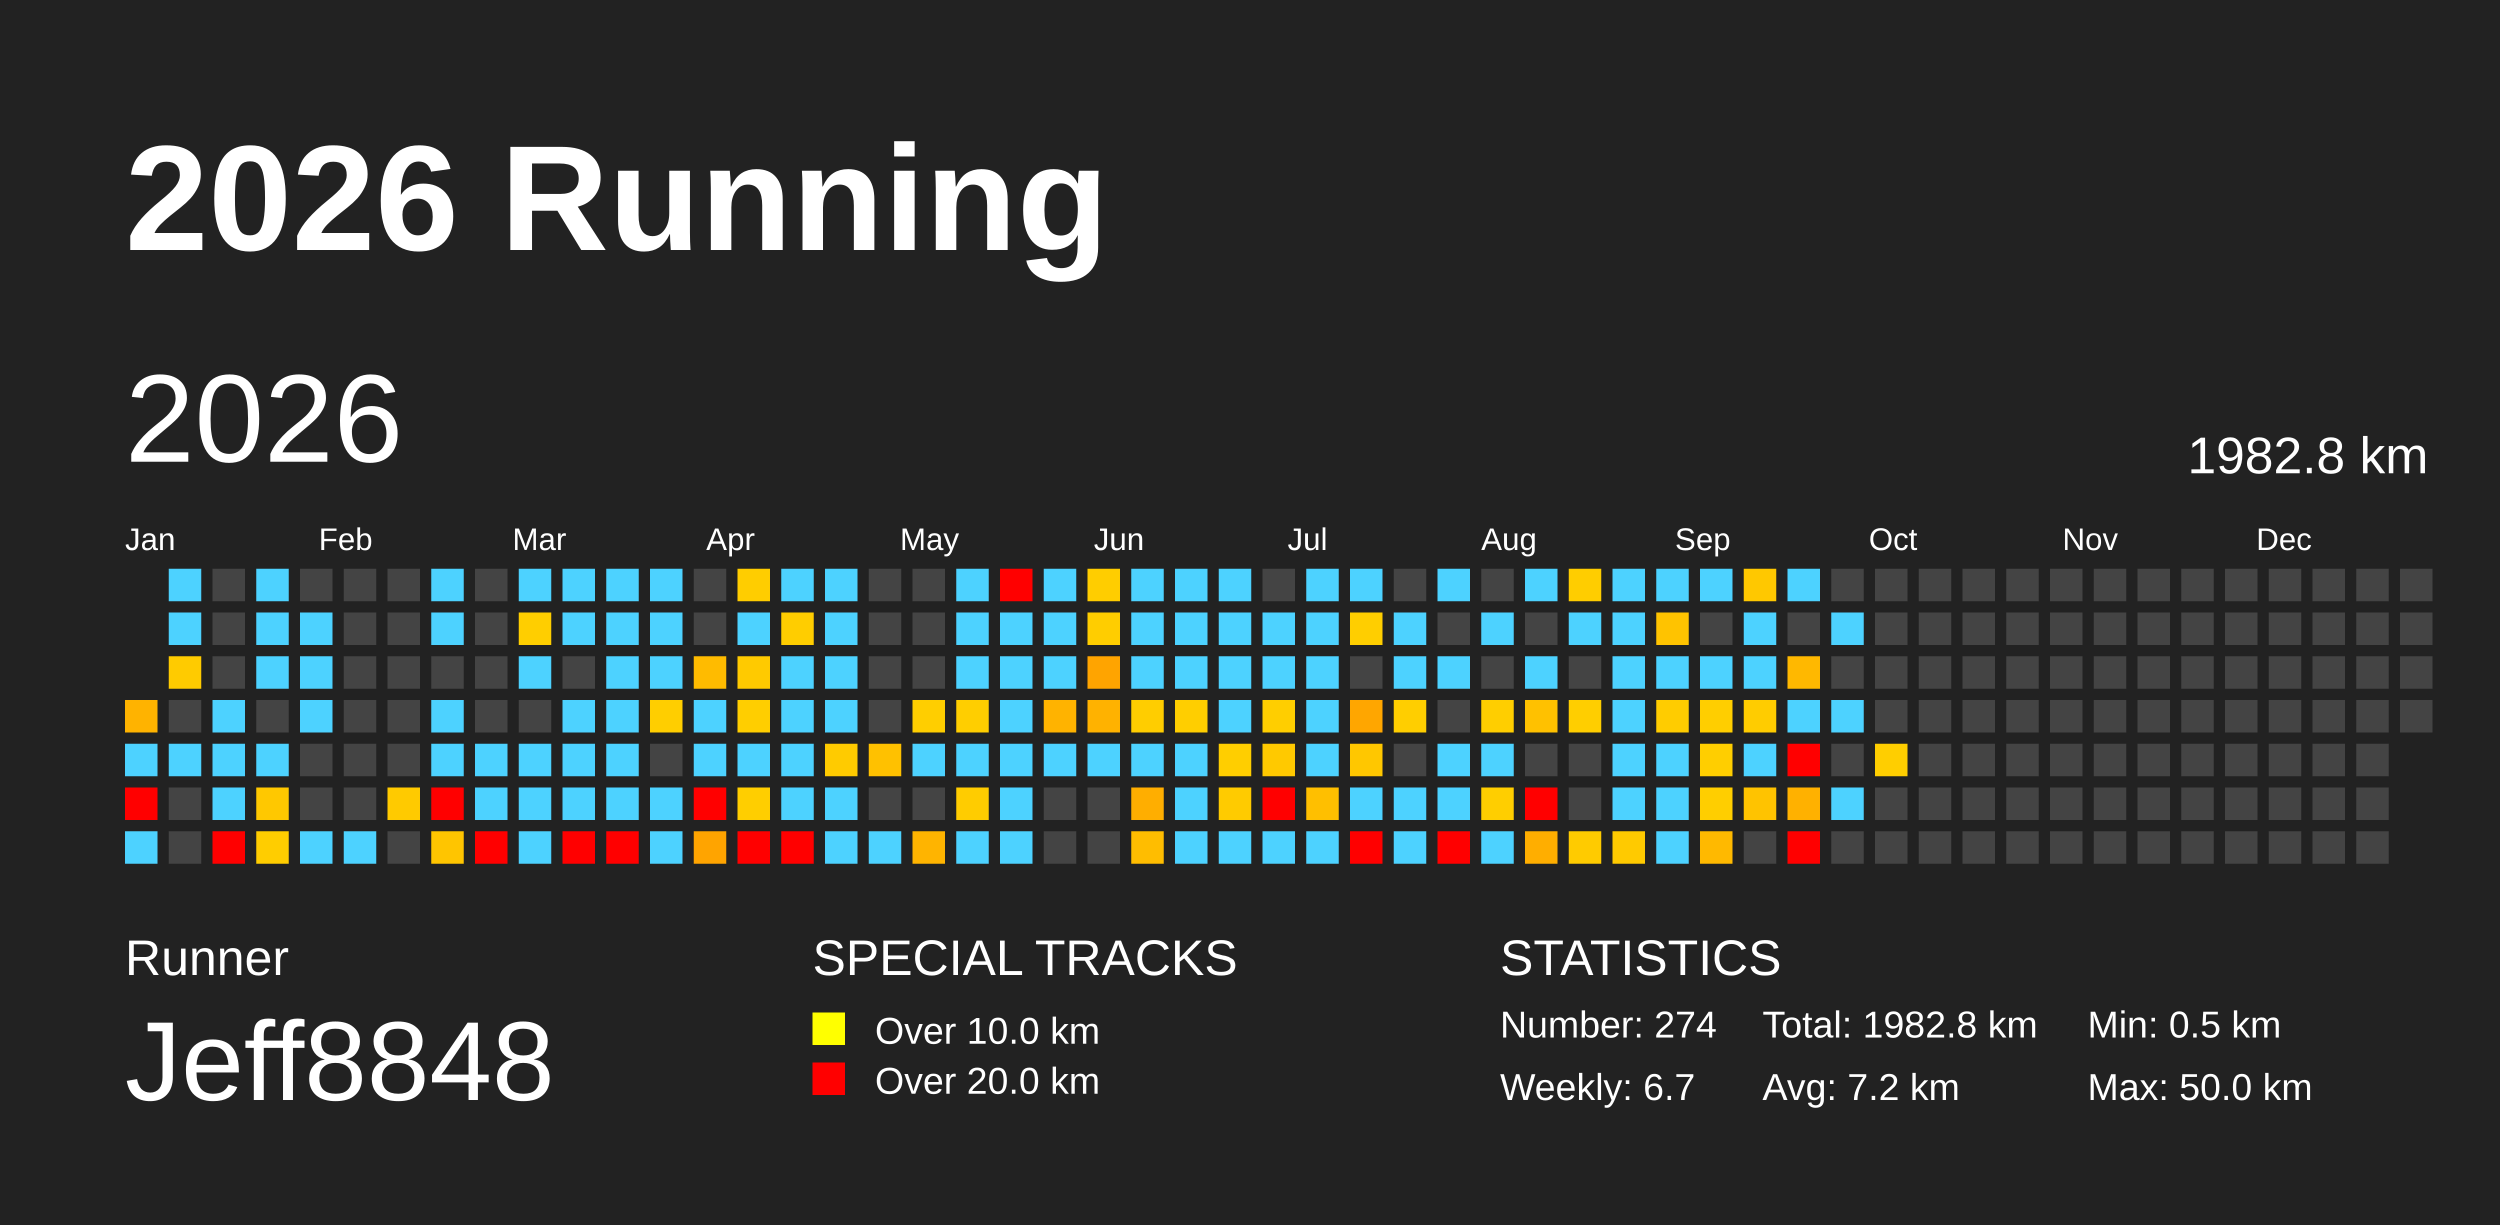
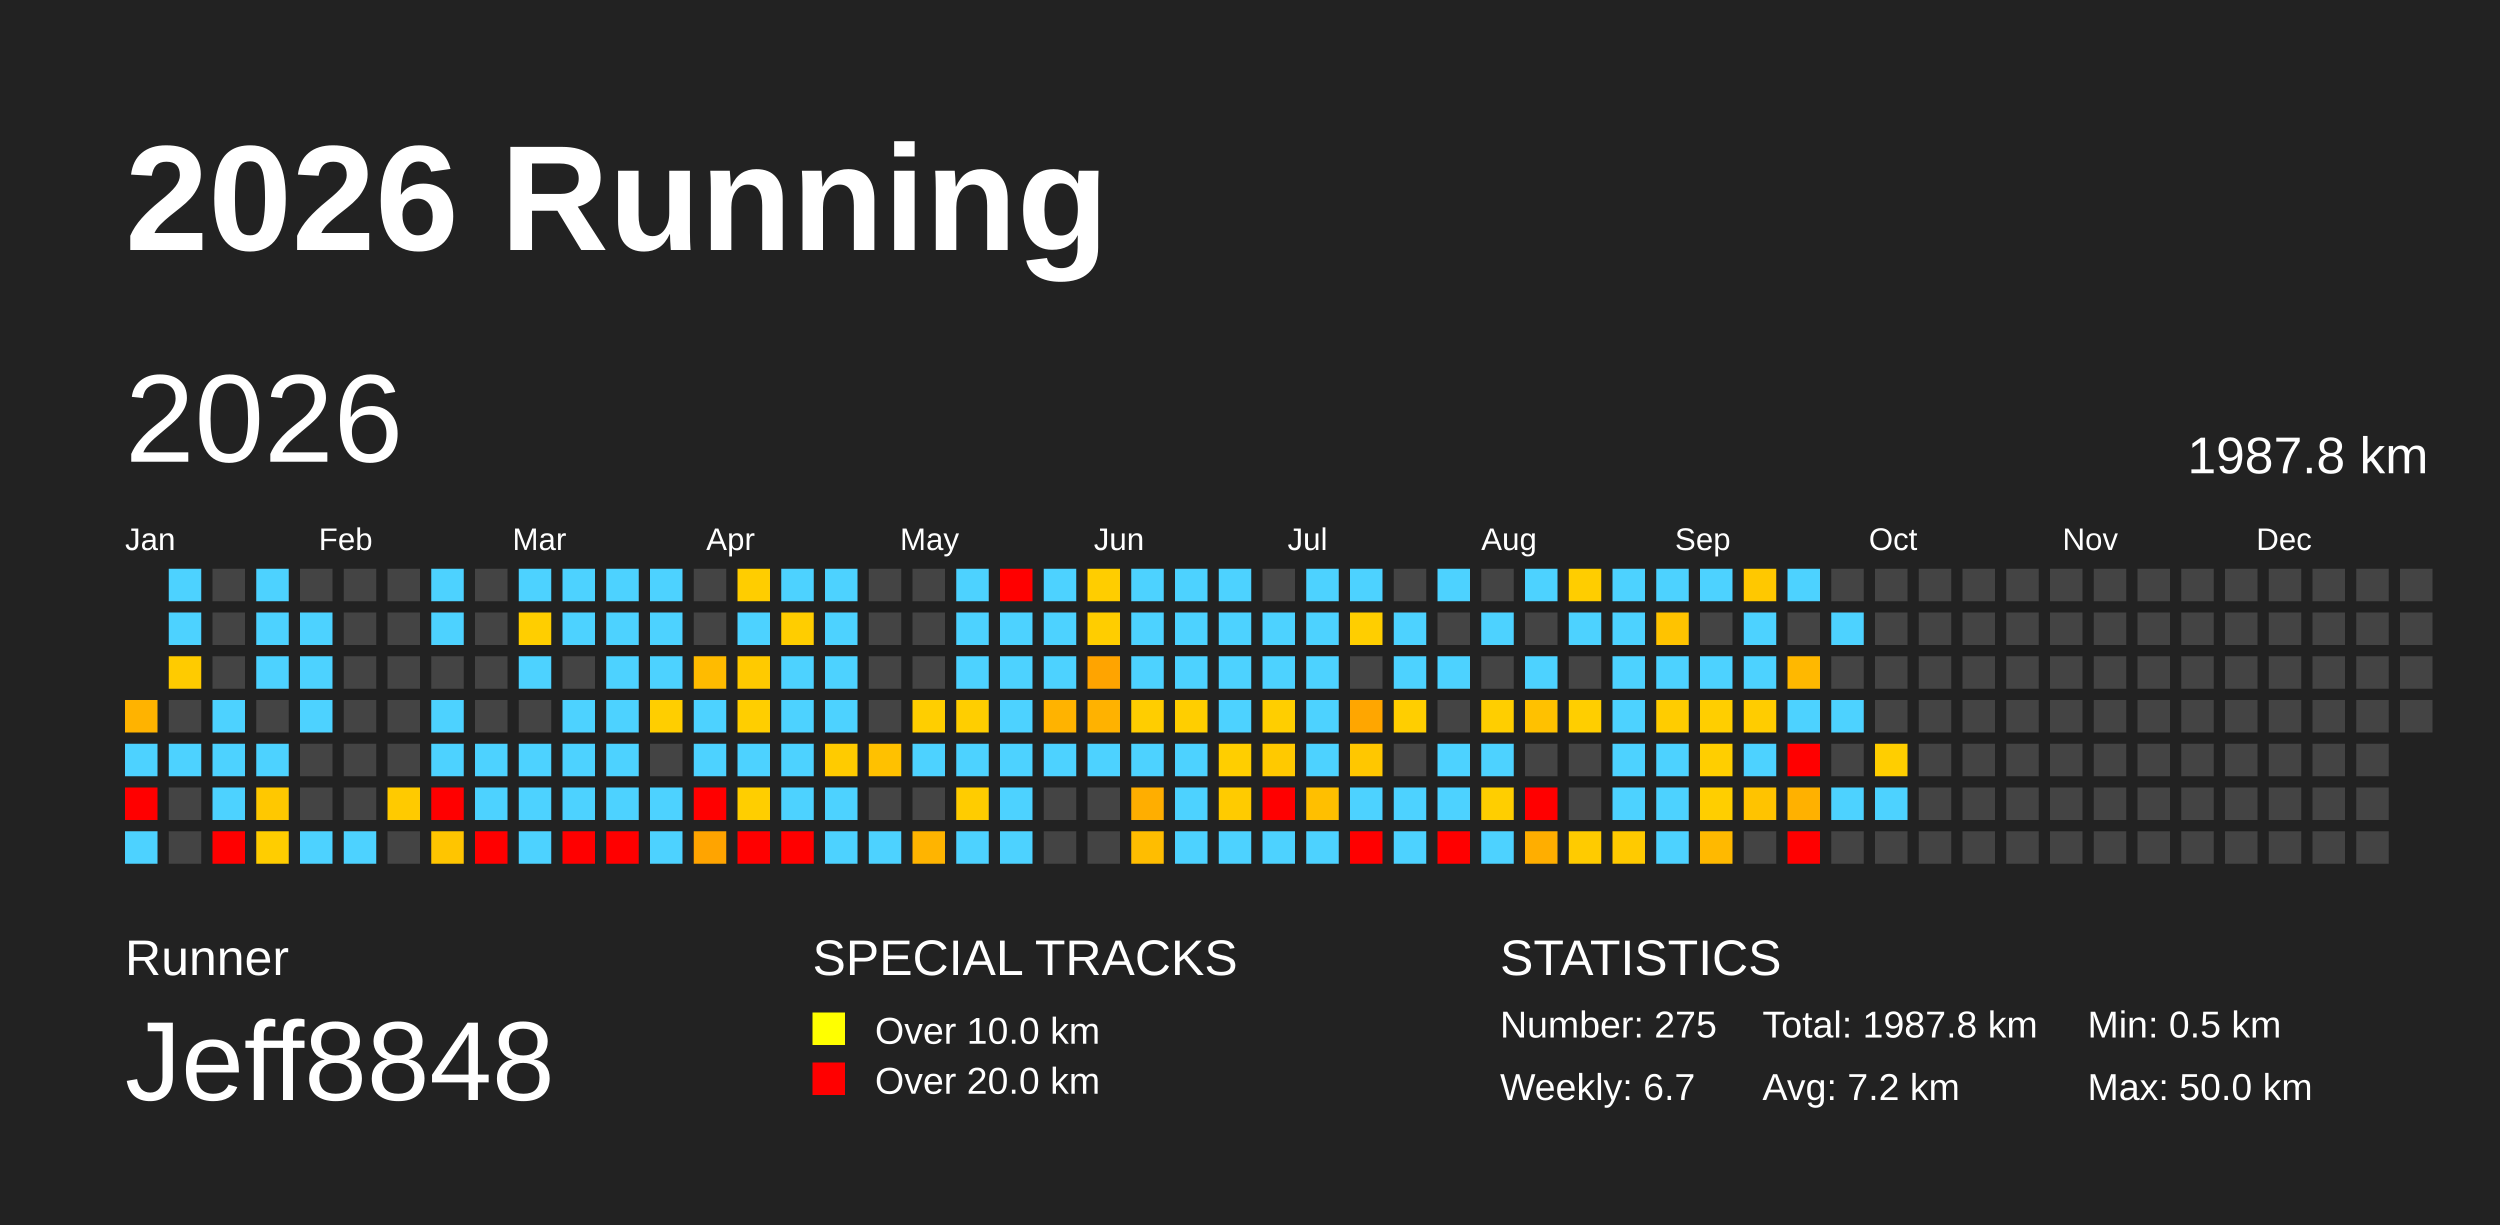
<svg xmlns="http://www.w3.org/2000/svg" baseProfile="full" height="98mm" version="1.1" viewBox="0,0,200,98" width="200mm">
  <defs />
  <rect fill="#222222" height="98" width="200" x="0" y="0" />
  <text fill="#FFFFFF" style="font-size:12px; font-family:Arial; font-weight:bold;" x="10" y="20">2026 Running</text>
  <text fill="#FFFFFF" style="font-size:4px; font-family:Arial" x="10" y="78">Runner</text>
  <text fill="#FFFFFF" style="font-size:9px; font-family:Arial" x="10" y="88">Jeff8848</text>
  <text fill="#FFFFFF" style="font-size:4px; font-family:Arial" x="65" y="78">SPECIAL TRACKS</text>
  <rect fill="yellow" height="2.6" width="2.6" x="65" y="81" />
  <text fill="#FFFFFF" style="font-size:3px; font-family:Arial" x="70" y="83.5">Over 10.0 km</text>
  <rect fill="red" height="2.6" width="2.6" x="65" y="85" />
  <text fill="#FFFFFF" style="font-size:3px; font-family:Arial" x="70" y="87.5">Over 20.0 km</text>
  <text fill="#FFFFFF" style="font-size:4px; font-family:Arial" x="120" y="78">STATISTICS</text>
-   <text fill="#FFFFFF" style="font-size:3px; font-family:Arial" x="120" y="83">Number: 274</text>
+   <text fill="#FFFFFF" style="font-size:3px; font-family:Arial" x="120" y="83">Number: 275</text>
  <text fill="#FFFFFF" style="font-size:3px; font-family:Arial" x="120" y="88">Weekly: 6.7</text>
-   <text fill="#FFFFFF" style="font-size:3px; font-family:Arial" x="141" y="83">Total: 1982.8 km</text>
+   <text fill="#FFFFFF" style="font-size:3px; font-family:Arial" x="141" y="83">Total: 1987.8 km</text>
  <text fill="#FFFFFF" style="font-size:3px; font-family:Arial" x="141" y="88">Avg: 7.2 km</text>
  <text fill="#FFFFFF" style="font-size:3px; font-family:Arial" x="167" y="83">Min: 0.5 km</text>
  <text fill="#FFFFFF" style="font-size:3px; font-family:Arial" x="167" y="88">Max: 50.0 km</text>
  <text dominant-baseline="hanging" fill="#FFFFFF" style="font-size:10.0px; font-family:Arial;" x="10" y="30">2026</text>
-   <text dominant-baseline="hanging" fill="#FFFFFF" style="font-size:4.125px; font-family:Arial;" x="175" y="35">1982.8 km</text>
+   <text dominant-baseline="hanging" fill="#FFFFFF" style="font-size:4.125px; font-family:Arial;" x="175" y="35">1987.8 km</text>
  <text fill="#FFFFFF" style="font-size:2.5px; font-family:Arial" x="10.0" y="44">Jan</text>
  <text fill="#FFFFFF" style="font-size:2.5px; font-family:Arial" x="25.5" y="44">Feb</text>
  <text fill="#FFFFFF" style="font-size:2.5px; font-family:Arial" x="41.0" y="44">Mar</text>
  <text fill="#FFFFFF" style="font-size:2.5px; font-family:Arial" x="56.5" y="44">Apr</text>
  <text fill="#FFFFFF" style="font-size:2.5px; font-family:Arial" x="72.0" y="44">May</text>
  <text fill="#FFFFFF" style="font-size:2.5px; font-family:Arial" x="87.5" y="44">Jun</text>
  <text fill="#FFFFFF" style="font-size:2.5px; font-family:Arial" x="103.0" y="44">Jul</text>
  <text fill="#FFFFFF" style="font-size:2.5px; font-family:Arial" x="118.5" y="44">Aug</text>
  <text fill="#FFFFFF" style="font-size:2.5px; font-family:Arial" x="134.0" y="44">Sep</text>
  <text fill="#FFFFFF" style="font-size:2.5px; font-family:Arial" x="149.5" y="44">Oct</text>
  <text fill="#FFFFFF" style="font-size:2.5px; font-family:Arial" x="165.0" y="44">Nov</text>
  <text fill="#FFFFFF" style="font-size:2.5px; font-family:Arial" x="180.5" y="44">Dec</text>
  <rect fill="#ffb300" height="2.6" width="2.6" x="10.0" y="56.0" />
  <rect fill="#4dd2ff" height="2.6" width="2.6" x="10.0" y="59.5" />
  <rect fill="red" height="2.6" width="2.6" x="10.0" y="63.0" />
  <rect fill="#4dd2ff" height="2.6" width="2.6" x="10.0" y="66.5" />
  <rect fill="#4dd2ff" height="2.6" width="2.6" x="13.5" y="45.5" />
  <rect fill="#4dd2ff" height="2.6" width="2.6" x="13.5" y="49.0" />
  <rect fill="#ffcb00" height="2.6" width="2.6" x="13.5" y="52.5" />
  <rect fill="#444444" height="2.6" width="2.6" x="13.5" y="56.0" />
  <rect fill="#4dd2ff" height="2.6" width="2.6" x="13.5" y="59.5" />
  <rect fill="#444444" height="2.6" width="2.6" x="13.5" y="63.0" />
  <rect fill="#444444" height="2.6" width="2.6" x="13.5" y="66.5" />
  <rect fill="#444444" height="2.6" width="2.6" x="17.0" y="45.5" />
  <rect fill="#444444" height="2.6" width="2.6" x="17.0" y="49.0" />
  <rect fill="#444444" height="2.6" width="2.6" x="17.0" y="52.5" />
  <rect fill="#4dd2ff" height="2.6" width="2.6" x="17.0" y="56.0" />
  <rect fill="#4dd2ff" height="2.6" width="2.6" x="17.0" y="59.5" />
  <rect fill="#4dd2ff" height="2.6" width="2.6" x="17.0" y="63.0" />
  <rect fill="red" height="2.6" width="2.6" x="17.0" y="66.5" />
  <rect fill="#4dd2ff" height="2.6" width="2.6" x="20.5" y="45.5" />
  <rect fill="#4dd2ff" height="2.6" width="2.6" x="20.5" y="49.0" />
  <rect fill="#4dd2ff" height="2.6" width="2.6" x="20.5" y="52.5" />
  <rect fill="#444444" height="2.6" width="2.6" x="20.5" y="56.0" />
  <rect fill="#4dd2ff" height="2.6" width="2.6" x="20.5" y="59.5" />
  <rect fill="#ffc800" height="2.6" width="2.6" x="20.5" y="63.0" />
  <rect fill="#ffcd00" height="2.6" width="2.6" x="20.5" y="66.5" />
  <rect fill="#444444" height="2.6" width="2.6" x="24.0" y="45.5" />
  <rect fill="#4dd2ff" height="2.6" width="2.6" x="24.0" y="49.0" />
  <rect fill="#4dd2ff" height="2.6" width="2.6" x="24.0" y="52.5" />
  <rect fill="#4dd2ff" height="2.6" width="2.6" x="24.0" y="56.0" />
  <rect fill="#444444" height="2.6" width="2.6" x="24.0" y="59.5" />
  <rect fill="#444444" height="2.6" width="2.6" x="24.0" y="63.0" />
  <rect fill="#4dd2ff" height="2.6" width="2.6" x="24.0" y="66.5" />
  <rect fill="#444444" height="2.6" width="2.6" x="27.5" y="45.5" />
  <rect fill="#444444" height="2.6" width="2.6" x="27.5" y="49.0" />
  <rect fill="#444444" height="2.6" width="2.6" x="27.5" y="52.5" />
  <rect fill="#444444" height="2.6" width="2.6" x="27.5" y="56.0" />
  <rect fill="#444444" height="2.6" width="2.6" x="27.5" y="59.5" />
  <rect fill="#444444" height="2.6" width="2.6" x="27.5" y="63.0" />
  <rect fill="#4dd2ff" height="2.6" width="2.6" x="27.5" y="66.5" />
  <rect fill="#444444" height="2.6" width="2.6" x="31.0" y="45.5" />
  <rect fill="#444444" height="2.6" width="2.6" x="31.0" y="49.0" />
  <rect fill="#444444" height="2.6" width="2.6" x="31.0" y="52.5" />
  <rect fill="#444444" height="2.6" width="2.6" x="31.0" y="56.0" />
  <rect fill="#444444" height="2.6" width="2.6" x="31.0" y="59.5" />
  <rect fill="#ffca00" height="2.6" width="2.6" x="31.0" y="63.0" />
  <rect fill="#444444" height="2.6" width="2.6" x="31.0" y="66.5" />
  <rect fill="#4dd2ff" height="2.6" width="2.6" x="34.5" y="45.5" />
  <rect fill="#4dd2ff" height="2.6" width="2.6" x="34.5" y="49.0" />
  <rect fill="#444444" height="2.6" width="2.6" x="34.5" y="52.5" />
  <rect fill="#4dd2ff" height="2.6" width="2.6" x="34.5" y="56.0" />
  <rect fill="#4dd2ff" height="2.6" width="2.6" x="34.5" y="59.5" />
  <rect fill="red" height="2.6" width="2.6" x="34.5" y="63.0" />
  <rect fill="#ffc500" height="2.6" width="2.6" x="34.5" y="66.5" />
  <rect fill="#444444" height="2.6" width="2.6" x="38.0" y="45.5" />
  <rect fill="#444444" height="2.6" width="2.6" x="38.0" y="49.0" />
  <rect fill="#444444" height="2.6" width="2.6" x="38.0" y="52.5" />
  <rect fill="#444444" height="2.6" width="2.6" x="38.0" y="56.0" />
  <rect fill="#4dd2ff" height="2.6" width="2.6" x="38.0" y="59.5" />
  <rect fill="#4dd2ff" height="2.6" width="2.6" x="38.0" y="63.0" />
  <rect fill="red" height="2.6" width="2.6" x="38.0" y="66.5" />
  <rect fill="#4dd2ff" height="2.6" width="2.6" x="41.5" y="45.5" />
  <rect fill="#ffce00" height="2.6" width="2.6" x="41.5" y="49.0" />
  <rect fill="#4dd2ff" height="2.6" width="2.6" x="41.5" y="52.5" />
  <rect fill="#444444" height="2.6" width="2.6" x="41.5" y="56.0" />
  <rect fill="#4dd2ff" height="2.6" width="2.6" x="41.5" y="59.5" />
  <rect fill="#4dd2ff" height="2.6" width="2.6" x="41.5" y="63.0" />
  <rect fill="#4dd2ff" height="2.6" width="2.6" x="41.5" y="66.5" />
  <rect fill="#4dd2ff" height="2.6" width="2.6" x="45.0" y="45.5" />
  <rect fill="#4dd2ff" height="2.6" width="2.6" x="45.0" y="49.0" />
  <rect fill="#444444" height="2.6" width="2.6" x="45.0" y="52.5" />
  <rect fill="#4dd2ff" height="2.6" width="2.6" x="45.0" y="56.0" />
  <rect fill="#4dd2ff" height="2.6" width="2.6" x="45.0" y="59.5" />
  <rect fill="#4dd2ff" height="2.6" width="2.6" x="45.0" y="63.0" />
  <rect fill="red" height="2.6" width="2.6" x="45.0" y="66.5" />
  <rect fill="#4dd2ff" height="2.6" width="2.6" x="48.5" y="45.5" />
  <rect fill="#4dd2ff" height="2.6" width="2.6" x="48.5" y="49.0" />
  <rect fill="#4dd2ff" height="2.6" width="2.6" x="48.5" y="52.5" />
  <rect fill="#4dd2ff" height="2.6" width="2.6" x="48.5" y="56.0" />
  <rect fill="#4dd2ff" height="2.6" width="2.6" x="48.5" y="59.5" />
  <rect fill="#4dd2ff" height="2.6" width="2.6" x="48.5" y="63.0" />
  <rect fill="red" height="2.6" width="2.6" x="48.5" y="66.5" />
  <rect fill="#4dd2ff" height="2.6" width="2.6" x="52.0" y="45.5" />
  <rect fill="#4dd2ff" height="2.6" width="2.6" x="52.0" y="49.0" />
  <rect fill="#4dd2ff" height="2.6" width="2.6" x="52.0" y="52.5" />
  <rect fill="#ffce00" height="2.6" width="2.6" x="52.0" y="56.0" />
  <rect fill="#444444" height="2.6" width="2.6" x="52.0" y="59.5" />
  <rect fill="#4dd2ff" height="2.6" width="2.6" x="52.0" y="63.0" />
  <rect fill="#4dd2ff" height="2.6" width="2.6" x="52.0" y="66.5" />
  <rect fill="#444444" height="2.6" width="2.6" x="55.5" y="45.5" />
  <rect fill="#444444" height="2.6" width="2.6" x="55.5" y="49.0" />
  <rect fill="#ffbb00" height="2.6" width="2.6" x="55.5" y="52.5" />
  <rect fill="#4dd2ff" height="2.6" width="2.6" x="55.5" y="56.0" />
  <rect fill="#4dd2ff" height="2.6" width="2.6" x="55.5" y="59.5" />
  <rect fill="red" height="2.6" width="2.6" x="55.5" y="63.0" />
  <rect fill="#ffa400" height="2.6" width="2.6" x="55.5" y="66.5" />
  <rect fill="#ffcd00" height="2.6" width="2.6" x="59.0" y="45.5" />
  <rect fill="#4dd2ff" height="2.6" width="2.6" x="59.0" y="49.0" />
  <rect fill="#ffca00" height="2.6" width="2.6" x="59.0" y="52.5" />
  <rect fill="#ffce00" height="2.6" width="2.6" x="59.0" y="56.0" />
  <rect fill="#4dd2ff" height="2.6" width="2.6" x="59.0" y="59.5" />
  <rect fill="#ffce00" height="2.6" width="2.6" x="59.0" y="63.0" />
  <rect fill="red" height="2.6" width="2.6" x="59.0" y="66.5" />
  <rect fill="#4dd2ff" height="2.6" width="2.6" x="62.5" y="45.5" />
  <rect fill="#ffcd00" height="2.6" width="2.6" x="62.5" y="49.0" />
  <rect fill="#4dd2ff" height="2.6" width="2.6" x="62.5" y="52.5" />
  <rect fill="#4dd2ff" height="2.6" width="2.6" x="62.5" y="56.0" />
  <rect fill="#4dd2ff" height="2.6" width="2.6" x="62.5" y="59.5" />
  <rect fill="#4dd2ff" height="2.6" width="2.6" x="62.5" y="63.0" />
  <rect fill="red" height="2.6" width="2.6" x="62.5" y="66.5" />
  <rect fill="#4dd2ff" height="2.6" width="2.6" x="66.0" y="45.5" />
  <rect fill="#4dd2ff" height="2.6" width="2.6" x="66.0" y="49.0" />
  <rect fill="#4dd2ff" height="2.6" width="2.6" x="66.0" y="52.5" />
  <rect fill="#4dd2ff" height="2.6" width="2.6" x="66.0" y="56.0" />
  <rect fill="#ffcb00" height="2.6" width="2.6" x="66.0" y="59.5" />
  <rect fill="#4dd2ff" height="2.6" width="2.6" x="66.0" y="63.0" />
  <rect fill="#4dd2ff" height="2.6" width="2.6" x="66.0" y="66.5" />
  <rect fill="#444444" height="2.6" width="2.6" x="69.5" y="45.5" />
  <rect fill="#444444" height="2.6" width="2.6" x="69.5" y="49.0" />
  <rect fill="#444444" height="2.6" width="2.6" x="69.5" y="52.5" />
  <rect fill="#444444" height="2.6" width="2.6" x="69.5" y="56.0" />
  <rect fill="#ffc100" height="2.6" width="2.6" x="69.5" y="59.5" />
  <rect fill="#444444" height="2.6" width="2.6" x="69.5" y="63.0" />
  <rect fill="#4dd2ff" height="2.6" width="2.6" x="69.5" y="66.5" />
  <rect fill="#444444" height="2.6" width="2.6" x="73.0" y="45.5" />
  <rect fill="#444444" height="2.6" width="2.6" x="73.0" y="49.0" />
  <rect fill="#444444" height="2.6" width="2.6" x="73.0" y="52.5" />
  <rect fill="#ffce00" height="2.6" width="2.6" x="73.0" y="56.0" />
  <rect fill="#4dd2ff" height="2.6" width="2.6" x="73.0" y="59.5" />
  <rect fill="#444444" height="2.6" width="2.6" x="73.0" y="63.0" />
  <rect fill="#ffb400" height="2.6" width="2.6" x="73.0" y="66.5" />
  <rect fill="#4dd2ff" height="2.6" width="2.6" x="76.5" y="45.5" />
  <rect fill="#4dd2ff" height="2.6" width="2.6" x="76.5" y="49.0" />
  <rect fill="#4dd2ff" height="2.6" width="2.6" x="76.5" y="52.5" />
  <rect fill="#ffce00" height="2.6" width="2.6" x="76.5" y="56.0" />
  <rect fill="#4dd2ff" height="2.6" width="2.6" x="76.5" y="59.5" />
  <rect fill="#ffcc00" height="2.6" width="2.6" x="76.5" y="63.0" />
  <rect fill="#4dd2ff" height="2.6" width="2.6" x="76.5" y="66.5" />
  <rect fill="red" height="2.6" width="2.6" x="80.0" y="45.5" />
  <rect fill="#4dd2ff" height="2.6" width="2.6" x="80.0" y="49.0" />
  <rect fill="#4dd2ff" height="2.6" width="2.6" x="80.0" y="52.5" />
  <rect fill="#4dd2ff" height="2.6" width="2.6" x="80.0" y="56.0" />
  <rect fill="#4dd2ff" height="2.6" width="2.6" x="80.0" y="59.5" />
  <rect fill="#4dd2ff" height="2.6" width="2.6" x="80.0" y="63.0" />
  <rect fill="#4dd2ff" height="2.6" width="2.6" x="80.0" y="66.5" />
  <rect fill="#4dd2ff" height="2.6" width="2.6" x="83.5" y="45.5" />
  <rect fill="#4dd2ff" height="2.6" width="2.6" x="83.5" y="49.0" />
  <rect fill="#4dd2ff" height="2.6" width="2.6" x="83.5" y="52.5" />
  <rect fill="#ffb300" height="2.6" width="2.6" x="83.5" y="56.0" />
  <rect fill="#4dd2ff" height="2.6" width="2.6" x="83.5" y="59.5" />
  <rect fill="#444444" height="2.6" width="2.6" x="83.5" y="63.0" />
  <rect fill="#444444" height="2.6" width="2.6" x="83.5" y="66.5" />
  <rect fill="#ffcd00" height="2.6" width="2.6" x="87.0" y="45.5" />
  <rect fill="#ffcd00" height="2.6" width="2.6" x="87.0" y="49.0" />
  <rect fill="#ffa400" height="2.6" width="2.6" x="87.0" y="52.5" />
  <rect fill="#ffb200" height="2.6" width="2.6" x="87.0" y="56.0" />
  <rect fill="#4dd2ff" height="2.6" width="2.6" x="87.0" y="59.5" />
  <rect fill="#444444" height="2.6" width="2.6" x="87.0" y="63.0" />
  <rect fill="#444444" height="2.6" width="2.6" x="87.0" y="66.5" />
  <rect fill="#4dd2ff" height="2.6" width="2.6" x="90.5" y="45.5" />
  <rect fill="#4dd2ff" height="2.6" width="2.6" x="90.5" y="49.0" />
  <rect fill="#4dd2ff" height="2.6" width="2.6" x="90.5" y="52.5" />
  <rect fill="#ffcd00" height="2.6" width="2.6" x="90.5" y="56.0" />
  <rect fill="#4dd2ff" height="2.6" width="2.6" x="90.5" y="59.5" />
  <rect fill="#ffae00" height="2.6" width="2.6" x="90.5" y="63.0" />
  <rect fill="#ffbd00" height="2.6" width="2.6" x="90.5" y="66.5" />
  <rect fill="#4dd2ff" height="2.6" width="2.6" x="94.0" y="45.5" />
  <rect fill="#4dd2ff" height="2.6" width="2.6" x="94.0" y="49.0" />
  <rect fill="#4dd2ff" height="2.6" width="2.6" x="94.0" y="52.5" />
  <rect fill="#ffce00" height="2.6" width="2.6" x="94.0" y="56.0" />
  <rect fill="#4dd2ff" height="2.6" width="2.6" x="94.0" y="59.5" />
  <rect fill="#4dd2ff" height="2.6" width="2.6" x="94.0" y="63.0" />
  <rect fill="#4dd2ff" height="2.6" width="2.6" x="94.0" y="66.5" />
  <rect fill="#4dd2ff" height="2.6" width="2.6" x="97.5" y="45.5" />
  <rect fill="#4dd2ff" height="2.6" width="2.6" x="97.5" y="49.0" />
  <rect fill="#4dd2ff" height="2.6" width="2.6" x="97.5" y="52.5" />
  <rect fill="#4dd2ff" height="2.6" width="2.6" x="97.5" y="56.0" />
  <rect fill="#ffce00" height="2.6" width="2.6" x="97.5" y="59.5" />
  <rect fill="#ffcb00" height="2.6" width="2.6" x="97.5" y="63.0" />
  <rect fill="#4dd2ff" height="2.6" width="2.6" x="97.5" y="66.5" />
  <rect fill="#444444" height="2.6" width="2.6" x="101.0" y="45.5" />
  <rect fill="#4dd2ff" height="2.6" width="2.6" x="101.0" y="49.0" />
  <rect fill="#4dd2ff" height="2.6" width="2.6" x="101.0" y="52.5" />
  <rect fill="#ffce00" height="2.6" width="2.6" x="101.0" y="56.0" />
  <rect fill="#ffc900" height="2.6" width="2.6" x="101.0" y="59.5" />
  <rect fill="red" height="2.6" width="2.6" x="101.0" y="63.0" />
  <rect fill="#4dd2ff" height="2.6" width="2.6" x="101.0" y="66.5" />
  <rect fill="#4dd2ff" height="2.6" width="2.6" x="104.5" y="45.5" />
  <rect fill="#4dd2ff" height="2.6" width="2.6" x="104.5" y="49.0" />
  <rect fill="#4dd2ff" height="2.6" width="2.6" x="104.5" y="52.5" />
  <rect fill="#4dd2ff" height="2.6" width="2.6" x="104.5" y="56.0" />
  <rect fill="#4dd2ff" height="2.6" width="2.6" x="104.5" y="59.5" />
  <rect fill="#ffbf00" height="2.6" width="2.6" x="104.5" y="63.0" />
  <rect fill="#4dd2ff" height="2.6" width="2.6" x="104.5" y="66.5" />
  <rect fill="#4dd2ff" height="2.6" width="2.6" x="108.0" y="45.5" />
  <rect fill="#ffce00" height="2.6" width="2.6" x="108.0" y="49.0" />
  <rect fill="#444444" height="2.6" width="2.6" x="108.0" y="52.5" />
  <rect fill="#ffa600" height="2.6" width="2.6" x="108.0" y="56.0" />
  <rect fill="#ffc700" height="2.6" width="2.6" x="108.0" y="59.5" />
  <rect fill="#4dd2ff" height="2.6" width="2.6" x="108.0" y="63.0" />
  <rect fill="red" height="2.6" width="2.6" x="108.0" y="66.5" />
  <rect fill="#444444" height="2.6" width="2.6" x="111.5" y="45.5" />
  <rect fill="#4dd2ff" height="2.6" width="2.6" x="111.5" y="49.0" />
  <rect fill="#4dd2ff" height="2.6" width="2.6" x="111.5" y="52.5" />
  <rect fill="#ffce00" height="2.6" width="2.6" x="111.5" y="56.0" />
  <rect fill="#444444" height="2.6" width="2.6" x="111.5" y="59.5" />
  <rect fill="#4dd2ff" height="2.6" width="2.6" x="111.5" y="63.0" />
  <rect fill="#4dd2ff" height="2.6" width="2.6" x="111.5" y="66.5" />
  <rect fill="#4dd2ff" height="2.6" width="2.6" x="115.0" y="45.5" />
  <rect fill="#444444" height="2.6" width="2.6" x="115.0" y="49.0" />
  <rect fill="#4dd2ff" height="2.6" width="2.6" x="115.0" y="52.5" />
  <rect fill="#444444" height="2.6" width="2.6" x="115.0" y="56.0" />
  <rect fill="#4dd2ff" height="2.6" width="2.6" x="115.0" y="59.5" />
  <rect fill="#4dd2ff" height="2.6" width="2.6" x="115.0" y="63.0" />
  <rect fill="red" height="2.6" width="2.6" x="115.0" y="66.5" />
  <rect fill="#444444" height="2.6" width="2.6" x="118.5" y="45.5" />
  <rect fill="#4dd2ff" height="2.6" width="2.6" x="118.5" y="49.0" />
  <rect fill="#444444" height="2.6" width="2.6" x="118.5" y="52.5" />
  <rect fill="#ffce00" height="2.6" width="2.6" x="118.5" y="56.0" />
  <rect fill="#4dd2ff" height="2.6" width="2.6" x="118.5" y="59.5" />
  <rect fill="#ffce00" height="2.6" width="2.6" x="118.5" y="63.0" />
  <rect fill="#4dd2ff" height="2.6" width="2.6" x="118.5" y="66.5" />
  <rect fill="#4dd2ff" height="2.6" width="2.6" x="122.0" y="45.5" />
  <rect fill="#444444" height="2.6" width="2.6" x="122.0" y="49.0" />
  <rect fill="#4dd2ff" height="2.6" width="2.6" x="122.0" y="52.5" />
  <rect fill="#ffc100" height="2.6" width="2.6" x="122.0" y="56.0" />
  <rect fill="#444444" height="2.6" width="2.6" x="122.0" y="59.5" />
  <rect fill="red" height="2.6" width="2.6" x="122.0" y="63.0" />
  <rect fill="#ffae00" height="2.6" width="2.6" x="122.0" y="66.5" />
  <rect fill="#ffcd00" height="2.6" width="2.6" x="125.5" y="45.5" />
  <rect fill="#4dd2ff" height="2.6" width="2.6" x="125.5" y="49.0" />
  <rect fill="#444444" height="2.6" width="2.6" x="125.5" y="52.5" />
  <rect fill="#ffce00" height="2.6" width="2.6" x="125.5" y="56.0" />
  <rect fill="#444444" height="2.6" width="2.6" x="125.5" y="59.5" />
  <rect fill="#444444" height="2.6" width="2.6" x="125.5" y="63.0" />
  <rect fill="#ffcb00" height="2.6" width="2.6" x="125.5" y="66.5" />
  <rect fill="#4dd2ff" height="2.6" width="2.6" x="129.0" y="45.5" />
  <rect fill="#4dd2ff" height="2.6" width="2.6" x="129.0" y="49.0" />
  <rect fill="#4dd2ff" height="2.6" width="2.6" x="129.0" y="52.5" />
  <rect fill="#4dd2ff" height="2.6" width="2.6" x="129.0" y="56.0" />
  <rect fill="#4dd2ff" height="2.6" width="2.6" x="129.0" y="59.5" />
  <rect fill="#4dd2ff" height="2.6" width="2.6" x="129.0" y="63.0" />
  <rect fill="#ffca00" height="2.6" width="2.6" x="129.0" y="66.5" />
  <rect fill="#4dd2ff" height="2.6" width="2.6" x="132.5" y="45.5" />
  <rect fill="#ffc300" height="2.6" width="2.6" x="132.5" y="49.0" />
  <rect fill="#4dd2ff" height="2.6" width="2.6" x="132.5" y="52.5" />
  <rect fill="#ffcc00" height="2.6" width="2.6" x="132.5" y="56.0" />
  <rect fill="#4dd2ff" height="2.6" width="2.6" x="132.5" y="59.5" />
  <rect fill="#4dd2ff" height="2.6" width="2.6" x="132.5" y="63.0" />
  <rect fill="#4dd2ff" height="2.6" width="2.6" x="132.5" y="66.5" />
  <rect fill="#4dd2ff" height="2.6" width="2.6" x="136.0" y="45.5" />
  <rect fill="#444444" height="2.6" width="2.6" x="136.0" y="49.0" />
  <rect fill="#4dd2ff" height="2.6" width="2.6" x="136.0" y="52.5" />
  <rect fill="#ffce00" height="2.6" width="2.6" x="136.0" y="56.0" />
  <rect fill="#ffce00" height="2.6" width="2.6" x="136.0" y="59.5" />
  <rect fill="#ffce00" height="2.6" width="2.6" x="136.0" y="63.0" />
  <rect fill="#ffb900" height="2.6" width="2.6" x="136.0" y="66.5" />
  <rect fill="#ffc800" height="2.6" width="2.6" x="139.5" y="45.5" />
  <rect fill="#4dd2ff" height="2.6" width="2.6" x="139.5" y="49.0" />
  <rect fill="#4dd2ff" height="2.6" width="2.6" x="139.5" y="52.5" />
  <rect fill="#ffcc00" height="2.6" width="2.6" x="139.5" y="56.0" />
  <rect fill="#4dd2ff" height="2.6" width="2.6" x="139.5" y="59.5" />
  <rect fill="#ffc300" height="2.6" width="2.6" x="139.5" y="63.0" />
  <rect fill="#444444" height="2.6" width="2.6" x="139.5" y="66.5" />
  <rect fill="#4dd2ff" height="2.6" width="2.6" x="143.0" y="45.5" />
  <rect fill="#444444" height="2.6" width="2.6" x="143.0" y="49.0" />
  <rect fill="#ffb800" height="2.6" width="2.6" x="143.0" y="52.5" />
  <rect fill="#4dd2ff" height="2.6" width="2.6" x="143.0" y="56.0" />
  <rect fill="red" height="2.6" width="2.6" x="143.0" y="59.5" />
  <rect fill="#ffb100" height="2.6" width="2.6" x="143.0" y="63.0" />
  <rect fill="red" height="2.6" width="2.6" x="143.0" y="66.5" />
  <rect fill="#444444" height="2.6" width="2.6" x="146.5" y="45.5" />
  <rect fill="#4dd2ff" height="2.6" width="2.6" x="146.5" y="49.0" />
  <rect fill="#444444" height="2.6" width="2.6" x="146.5" y="52.5" />
  <rect fill="#4dd2ff" height="2.6" width="2.6" x="146.5" y="56.0" />
  <rect fill="#444444" height="2.6" width="2.6" x="146.5" y="59.5" />
  <rect fill="#4dd2ff" height="2.6" width="2.6" x="146.5" y="63.0" />
  <rect fill="#444444" height="2.6" width="2.6" x="146.5" y="66.5" />
  <rect fill="#444444" height="2.6" width="2.6" x="150.0" y="45.5" />
  <rect fill="#444444" height="2.6" width="2.6" x="150.0" y="49.0" />
  <rect fill="#444444" height="2.6" width="2.6" x="150.0" y="52.5" />
  <rect fill="#444444" height="2.6" width="2.6" x="150.0" y="56.0" />
  <rect fill="#ffce00" height="2.6" width="2.6" x="150.0" y="59.5" />
-   <rect fill="#444444" height="2.6" width="2.6" x="150.0" y="63.0" />
+   <rect fill="#4dd2ff" height="2.6" width="2.6" x="150.0" y="63.0" />
  <rect fill="#444444" height="2.6" width="2.6" x="150.0" y="66.5" />
  <rect fill="#444444" height="2.6" width="2.6" x="153.5" y="45.5" />
  <rect fill="#444444" height="2.6" width="2.6" x="153.5" y="49.0" />
  <rect fill="#444444" height="2.6" width="2.6" x="153.5" y="52.5" />
  <rect fill="#444444" height="2.6" width="2.6" x="153.5" y="56.0" />
  <rect fill="#444444" height="2.6" width="2.6" x="153.5" y="59.5" />
  <rect fill="#444444" height="2.6" width="2.6" x="153.5" y="63.0" />
  <rect fill="#444444" height="2.6" width="2.6" x="153.5" y="66.5" />
  <rect fill="#444444" height="2.6" width="2.6" x="157.0" y="45.5" />
  <rect fill="#444444" height="2.6" width="2.6" x="157.0" y="49.0" />
  <rect fill="#444444" height="2.6" width="2.6" x="157.0" y="52.5" />
  <rect fill="#444444" height="2.6" width="2.6" x="157.0" y="56.0" />
  <rect fill="#444444" height="2.6" width="2.6" x="157.0" y="59.5" />
  <rect fill="#444444" height="2.6" width="2.6" x="157.0" y="63.0" />
  <rect fill="#444444" height="2.6" width="2.6" x="157.0" y="66.5" />
  <rect fill="#444444" height="2.6" width="2.6" x="160.5" y="45.5" />
  <rect fill="#444444" height="2.6" width="2.6" x="160.5" y="49.0" />
  <rect fill="#444444" height="2.6" width="2.6" x="160.5" y="52.5" />
  <rect fill="#444444" height="2.6" width="2.6" x="160.5" y="56.0" />
  <rect fill="#444444" height="2.6" width="2.6" x="160.5" y="59.5" />
  <rect fill="#444444" height="2.6" width="2.6" x="160.5" y="63.0" />
  <rect fill="#444444" height="2.6" width="2.6" x="160.5" y="66.5" />
  <rect fill="#444444" height="2.6" width="2.6" x="164.0" y="45.5" />
  <rect fill="#444444" height="2.6" width="2.6" x="164.0" y="49.0" />
  <rect fill="#444444" height="2.6" width="2.6" x="164.0" y="52.5" />
  <rect fill="#444444" height="2.6" width="2.6" x="164.0" y="56.0" />
  <rect fill="#444444" height="2.6" width="2.6" x="164.0" y="59.5" />
  <rect fill="#444444" height="2.6" width="2.6" x="164.0" y="63.0" />
  <rect fill="#444444" height="2.6" width="2.6" x="164.0" y="66.5" />
  <rect fill="#444444" height="2.6" width="2.6" x="167.5" y="45.5" />
  <rect fill="#444444" height="2.6" width="2.6" x="167.5" y="49.0" />
  <rect fill="#444444" height="2.6" width="2.6" x="167.5" y="52.5" />
  <rect fill="#444444" height="2.6" width="2.6" x="167.5" y="56.0" />
  <rect fill="#444444" height="2.6" width="2.6" x="167.5" y="59.5" />
  <rect fill="#444444" height="2.6" width="2.6" x="167.5" y="63.0" />
  <rect fill="#444444" height="2.6" width="2.6" x="167.5" y="66.5" />
  <rect fill="#444444" height="2.6" width="2.6" x="171.0" y="45.5" />
  <rect fill="#444444" height="2.6" width="2.6" x="171.0" y="49.0" />
  <rect fill="#444444" height="2.6" width="2.6" x="171.0" y="52.5" />
  <rect fill="#444444" height="2.6" width="2.6" x="171.0" y="56.0" />
  <rect fill="#444444" height="2.6" width="2.6" x="171.0" y="59.5" />
  <rect fill="#444444" height="2.6" width="2.6" x="171.0" y="63.0" />
  <rect fill="#444444" height="2.6" width="2.6" x="171.0" y="66.5" />
  <rect fill="#444444" height="2.6" width="2.6" x="174.5" y="45.5" />
  <rect fill="#444444" height="2.6" width="2.6" x="174.5" y="49.0" />
  <rect fill="#444444" height="2.6" width="2.6" x="174.5" y="52.5" />
  <rect fill="#444444" height="2.6" width="2.6" x="174.5" y="56.0" />
  <rect fill="#444444" height="2.6" width="2.6" x="174.5" y="59.5" />
  <rect fill="#444444" height="2.6" width="2.6" x="174.5" y="63.0" />
  <rect fill="#444444" height="2.6" width="2.6" x="174.5" y="66.5" />
  <rect fill="#444444" height="2.6" width="2.6" x="178.0" y="45.5" />
  <rect fill="#444444" height="2.6" width="2.6" x="178.0" y="49.0" />
  <rect fill="#444444" height="2.6" width="2.6" x="178.0" y="52.5" />
  <rect fill="#444444" height="2.6" width="2.6" x="178.0" y="56.0" />
  <rect fill="#444444" height="2.6" width="2.6" x="178.0" y="59.5" />
  <rect fill="#444444" height="2.6" width="2.6" x="178.0" y="63.0" />
  <rect fill="#444444" height="2.6" width="2.6" x="178.0" y="66.5" />
  <rect fill="#444444" height="2.6" width="2.6" x="181.5" y="45.5" />
  <rect fill="#444444" height="2.6" width="2.6" x="181.5" y="49.0" />
  <rect fill="#444444" height="2.6" width="2.6" x="181.5" y="52.5" />
  <rect fill="#444444" height="2.6" width="2.6" x="181.5" y="56.0" />
  <rect fill="#444444" height="2.6" width="2.6" x="181.5" y="59.5" />
  <rect fill="#444444" height="2.6" width="2.6" x="181.5" y="63.0" />
  <rect fill="#444444" height="2.6" width="2.6" x="181.5" y="66.5" />
  <rect fill="#444444" height="2.6" width="2.6" x="185.0" y="45.5" />
  <rect fill="#444444" height="2.6" width="2.6" x="185.0" y="49.0" />
  <rect fill="#444444" height="2.6" width="2.6" x="185.0" y="52.5" />
  <rect fill="#444444" height="2.6" width="2.6" x="185.0" y="56.0" />
  <rect fill="#444444" height="2.6" width="2.6" x="185.0" y="59.5" />
  <rect fill="#444444" height="2.6" width="2.6" x="185.0" y="63.0" />
  <rect fill="#444444" height="2.6" width="2.6" x="185.0" y="66.5" />
  <rect fill="#444444" height="2.6" width="2.6" x="188.5" y="45.5" />
  <rect fill="#444444" height="2.6" width="2.6" x="188.5" y="49.0" />
  <rect fill="#444444" height="2.6" width="2.6" x="188.5" y="52.5" />
  <rect fill="#444444" height="2.6" width="2.6" x="188.5" y="56.0" />
  <rect fill="#444444" height="2.6" width="2.6" x="188.5" y="59.5" />
  <rect fill="#444444" height="2.6" width="2.6" x="188.5" y="63.0" />
  <rect fill="#444444" height="2.6" width="2.6" x="188.5" y="66.5" />
  <rect fill="#444444" height="2.6" width="2.6" x="192.0" y="45.5" />
  <rect fill="#444444" height="2.6" width="2.6" x="192.0" y="49.0" />
  <rect fill="#444444" height="2.6" width="2.6" x="192.0" y="52.5" />
  <rect fill="#444444" height="2.6" width="2.6" x="192.0" y="56.0" />
</svg>
